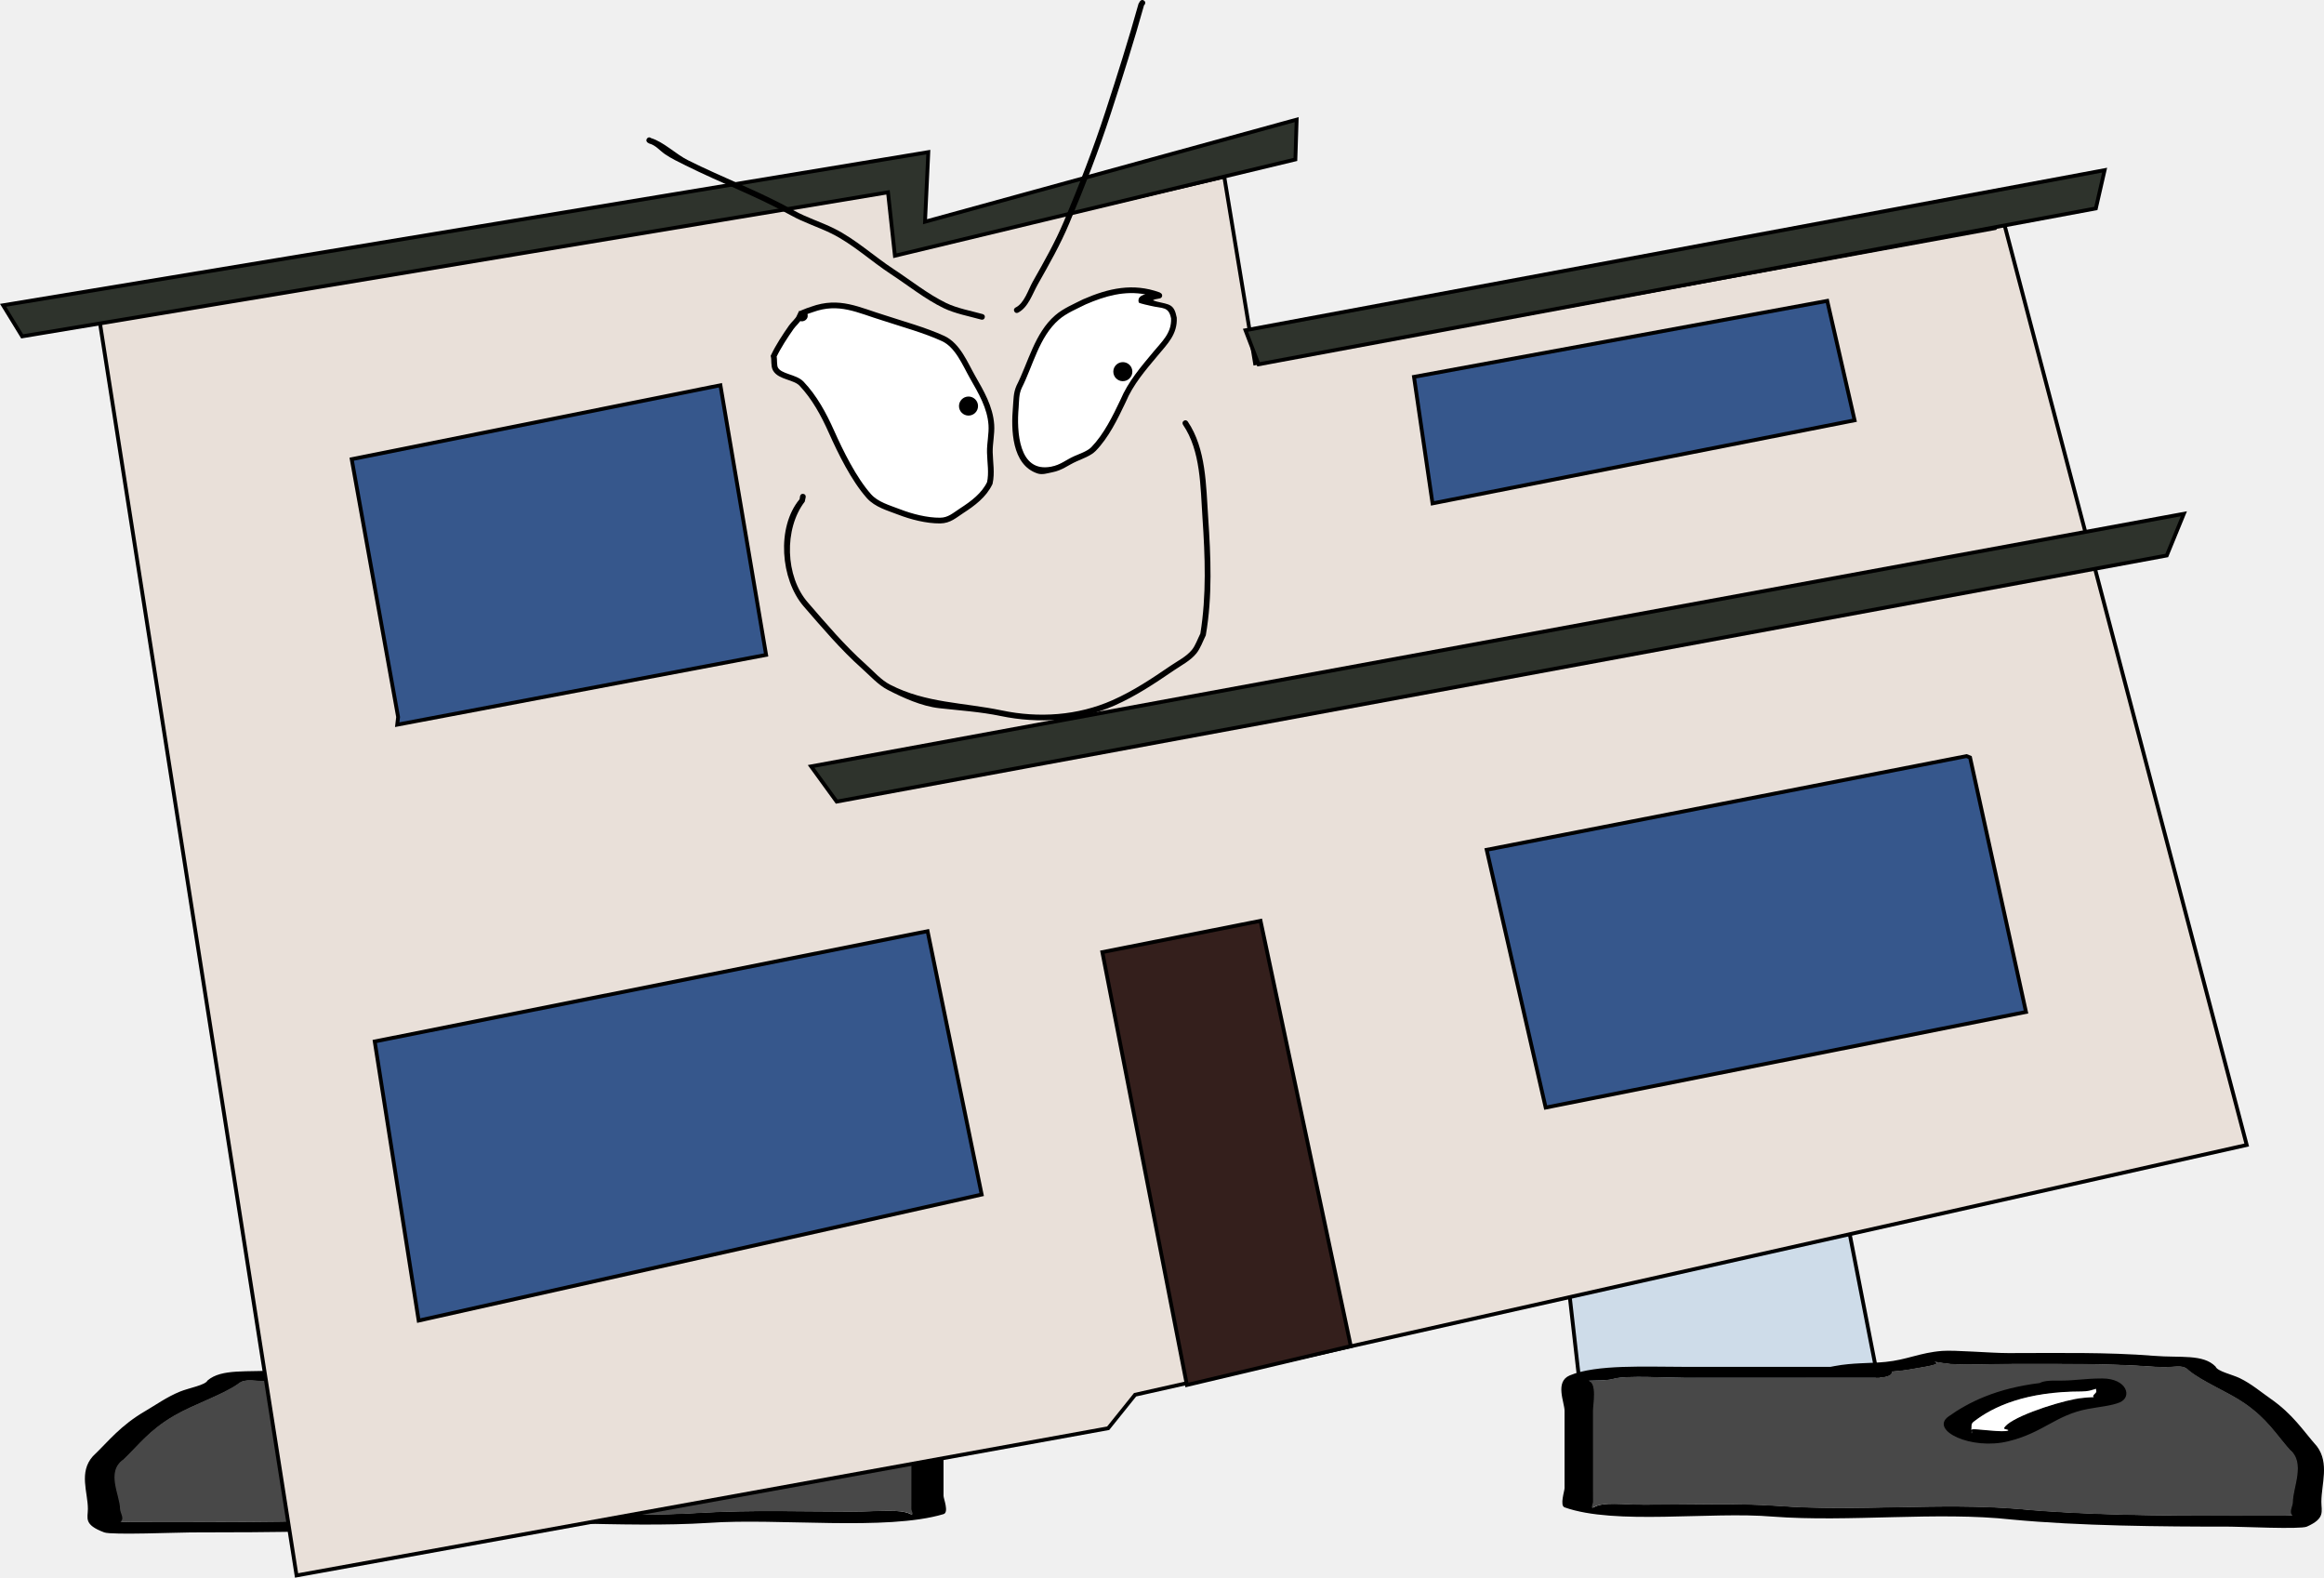
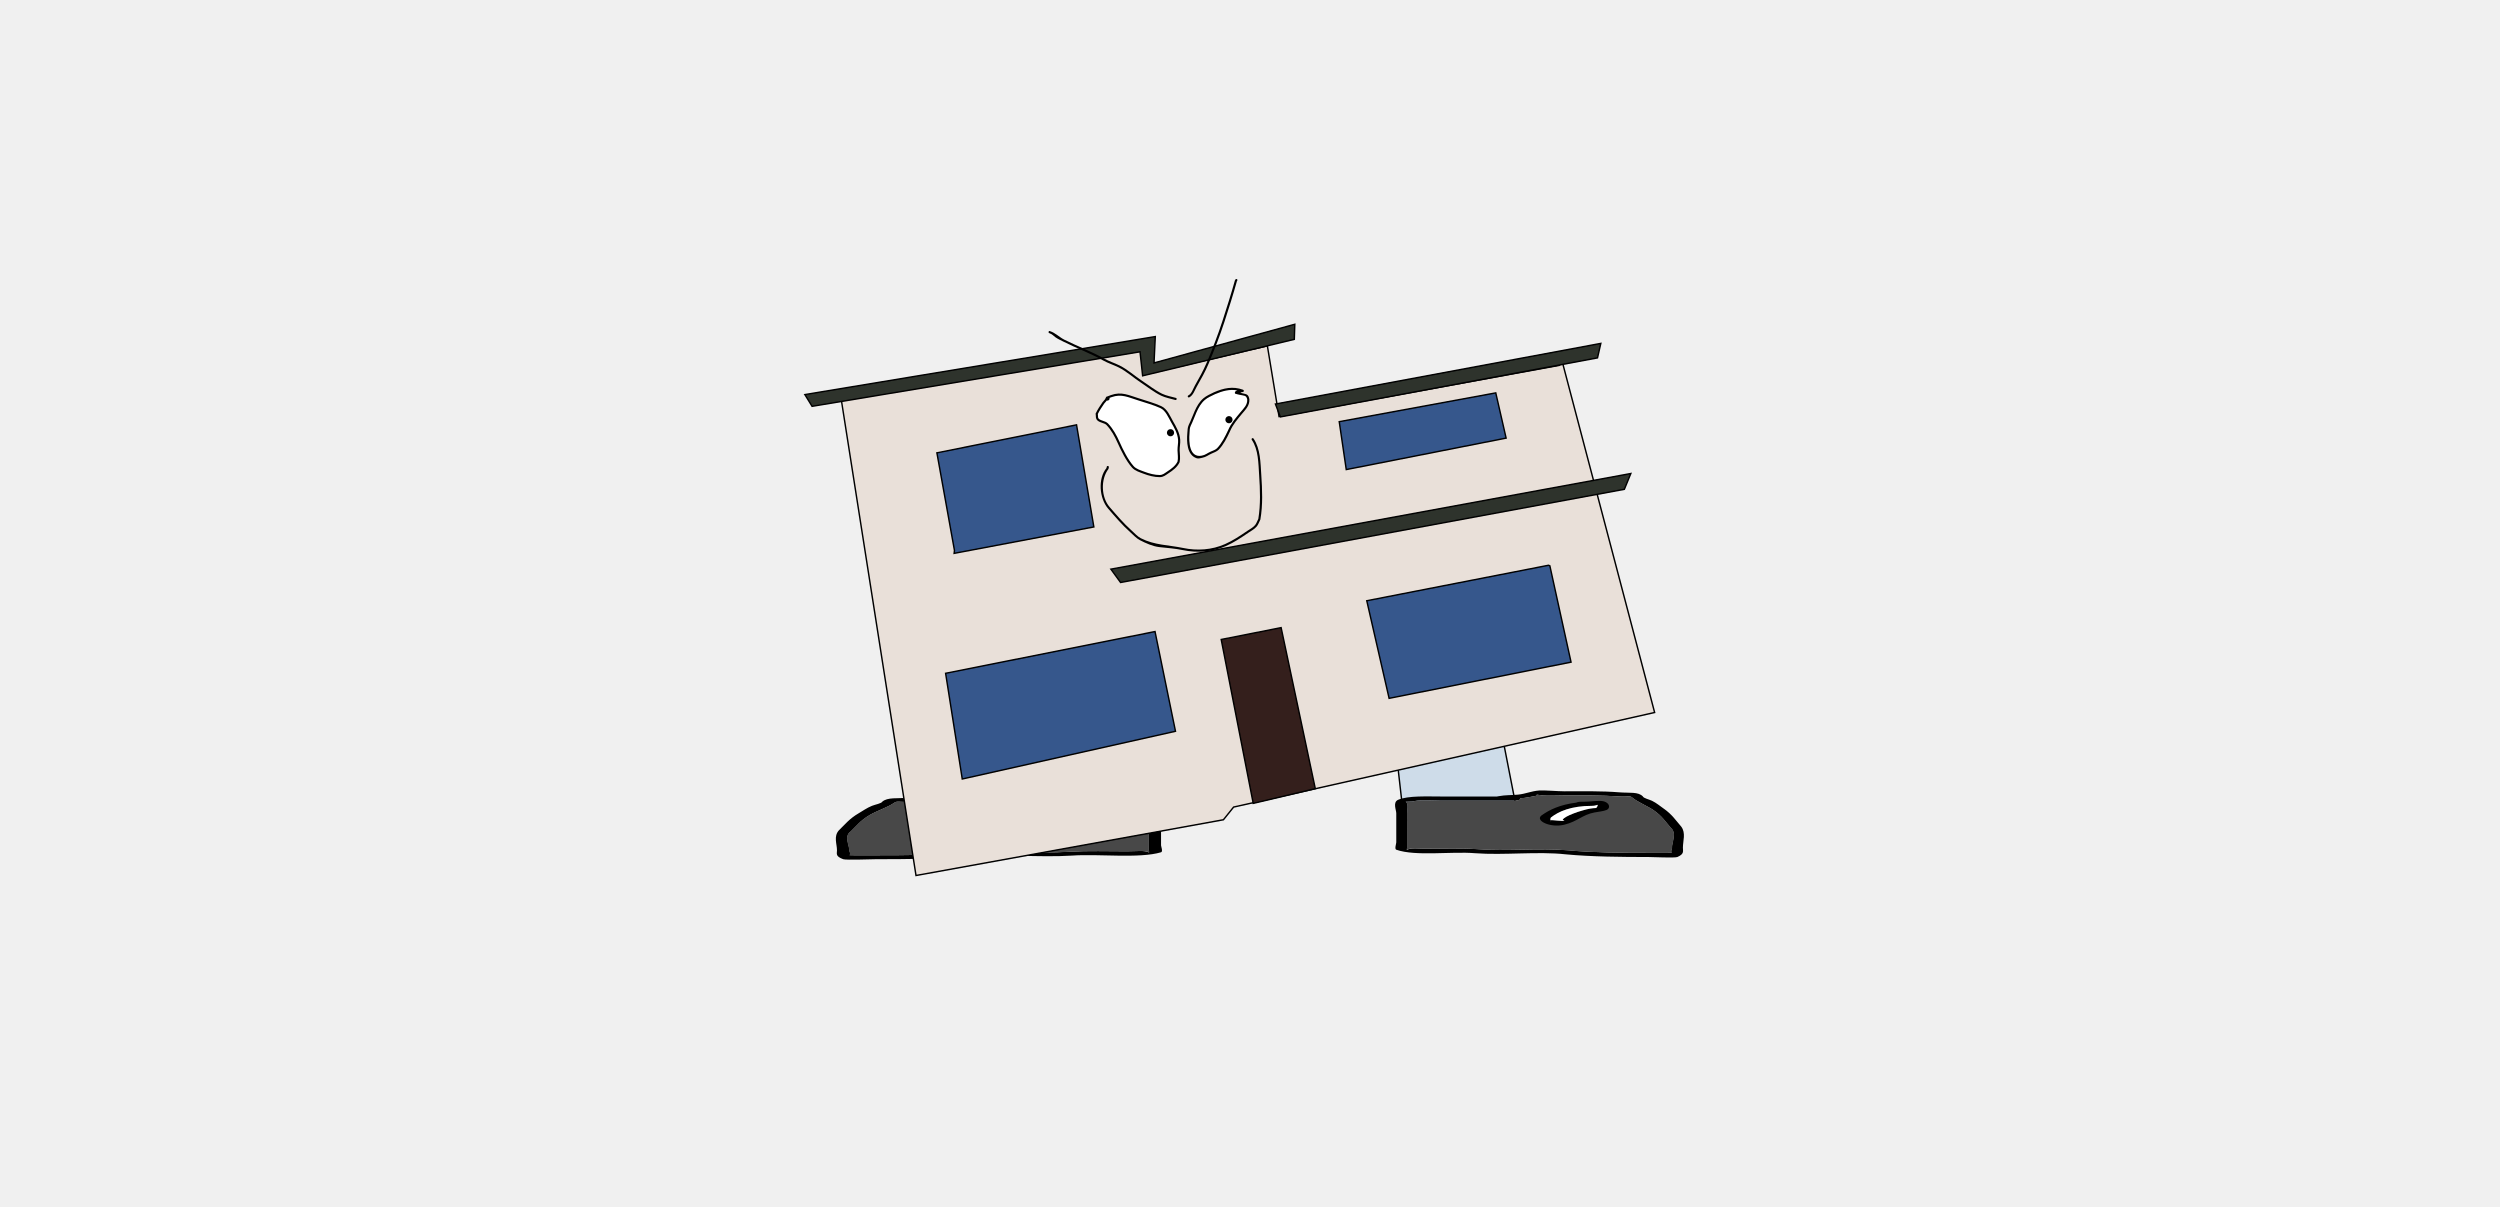
- <svg xmlns="http://www.w3.org/2000/svg" version="1.1" width="610.201" height="414.122" viewBox="0,0,610.201,414.122">
-   <g transform="translate(-10.59729,44.77643)">
+ <svg xmlns="http://www.w3.org/2000/svg" version="1.1" width="1733.093" height="836.336" viewBox="0,0,1733.093,836.336">
+   <g transform="translate(546.5466,238.1682)">
    <g data-paper-data="{&quot;isPaintingLayer&quot;:true}" fill-rule="nonzero" stroke-linejoin="miter" stroke-miterlimit="10" stroke-dasharray="" stroke-dashoffset="0" style="mix-blend-mode: normal">
      <path d="M162.332,323.883l28.063,-100.264l78.41,-0.895l-16.507,101.159z" data-paper-data="{&quot;index&quot;:null}" fill="#cedce9" stroke="#000000" stroke-width="1" stroke-linecap="round" />
      <path d="M426.74,330.539l-14.6,-128.116l69.351,1.134l24.82,126.982z" data-paper-data="{&quot;index&quot;:null}" fill="#cedce9" stroke="#000000" stroke-width="1" stroke-linecap="round" />
      <path d="M512.908,314.577c-1.877,0.355 -3.722,0.558 -5.549,0.705c0.012,0.055 0.019,0.112 0.019,0.171c0,1.446 -3.821,1.446 -3.821,1.446c-16.877,0 -33.755,0 -50.632,0c-4.343,0 -15.15,-0.656 -18.353,0.209c-1.845,0.498 -3.166,0.449 -5.53,0.514c-0.267,0.007 -0.752,0.023 -1.181,0.033c2.286,0.618 1.181,6.326 1.181,7.922c0,6.749 0,13.499 0,20.248c0,1.205 0,2.411 0,3.616c0,0.482 -0.672,1.856 0,1.446c2.557,-1.558 7.547,-0.72 13.375,-0.723c11.487,-0.006 23.785,-0.47 35.067,0.312c20.602,1.559 42.752,-0.932 63.189,0.805c17.213,1.629 37.817,1.775 55.551,1.775c4.458,0 8.916,0 13.375,0c0.671,0 1.724,-0.034 2.814,-0.072c-1.097,-0.742 0.052,-2.536 0.052,-3.544c0,-3.765 3.335,-10.261 -0.759,-13.644c-3.618,-4.108 -5.907,-8.063 -11.808,-12.16c-4.354,-3.023 -11.133,-5.702 -14.736,-8.705c-1.747,-1.79 -3.31,-0.511 -8.999,-0.925c-12.587,-0.916 -25.21,-0.723 -38.213,-0.723c-4.74,0 -10.692,0.364 -15.285,0c-0.97,-0.077 -2.792,-0.363 -4.158,-0.597c2.498,0.73 -3.202,1.437 -5.597,1.89zM452.924,314.007c12.755,0 25.511,0 38.266,0c0.368,-0.07 0.736,-0.139 1.104,-0.209c4.847,-0.917 9.222,-0.674 13.375,-1.085c5.659,-0.56 9.043,-2.444 14.882,-2.893c3.354,-0.258 12.643,0.57 17.397,0.57c12.891,0 25.769,-0.279 38.213,0.723c6.991,0.563 12.898,-0.535 16.168,2.815c0.482,1.272 4.339,2.068 6.357,3.046c3.083,1.496 5.66,3.711 8.046,5.367c5.914,4.106 8.515,8.329 12.223,12.539c3.314,4.438 1.151,9.942 1.151,14.559c0,2.553 1.063,4.352 -3.821,6.508c-1.703,0.752 -17.438,0 -20.062,0c-18.292,0 -39.664,-0.183 -57.405,-1.862c-19.49,-2.156 -42.689,0.75 -62.834,-0.775c-16.234,-1.384 -41.291,2.303 -54.585,-2.425c-1.316,-0.468 0,-4.291 0,-5.062c0,-6.749 0,-13.499 0,-20.248c0,-2.257 -2.628,-7.644 1.359,-9.325c6.958,-2.932 19.979,-2.246 30.167,-2.246z" data-paper-data="{&quot;index&quot;:null}" fill="#000000" stroke="none" stroke-width="1" stroke-linecap="butt" />
      <path d="M507.305,315.213c1.827,-0.147 3.694,-0.352 5.571,-0.707c2.395,-0.453 8.118,-1.161 5.62,-1.891c1.366,0.234 3.203,0.52 4.173,0.597c4.593,0.364 10.599,0.004 15.338,0.004c13.003,0 25.708,-0.173 38.295,0.743c5.688,0.414 7.264,-0.859 9.01,0.93c3.603,3.003 10.41,5.704 14.765,8.727c5.902,4.097 8.198,8.08 11.816,12.188c4.094,3.383 0.741,9.904 0.741,13.669c0,1.008 -1.156,2.807 -0.059,3.549c-1.09,0.037 -2.145,0.073 -2.816,0.073c-4.458,0 -8.924,0.005 -13.382,0.005c-17.734,0 -38.422,-0.122 -55.635,-1.75c-20.437,-1.737 -42.79,0.74 -63.391,-0.819c-11.282,-0.782 -23.615,-0.334 -35.102,-0.328c-5.827,0.003 -10.822,-0.838 -13.379,0.72c-0.672,0.41 -0.003,-0.966 -0.003,-1.448c0,-1.205 -0.007,-2.416 -0.007,-3.622c0,-6.749 -0.008,-13.539 -0.008,-20.288c0,-1.596 1.117,-7.318 -1.169,-7.936c0.429,-0.01 0.915,-0.026 1.182,-0.033c2.364,-0.065 3.688,-0.018 5.533,-0.517c3.203,-0.865 14.02,-0.216 18.363,-0.216c16.877,0 33.845,-0.029 50.722,-0.029c0,0 3.84,-0.002 3.84,-1.449c0,-0.059 -0.006,-0.116 -0.018,-0.171z" data-paper-data="{&quot;noHover&quot;:false,&quot;origItem&quot;:[&quot;Path&quot;,{&quot;applyMatrix&quot;:true,&quot;segments&quot;:[[[579.60736,595.76373],[0.95609,-0.20262],[0.00646,0.07548]],[[579.61718,596],[0,-0.08208],[0,2]],[[577.61718,598],[0,0],[-8.83333,0]],[[551.11718,598],[8.83333,0],[-2.27308,0]],[[541.51161,598.28885],[1.67648,-1.19621],[-0.96568,0.68904]],[[538.61718,599],[1.23739,-0.09027],[-0.13966,0.01019]],[[537.99901,599.04541],[0.22447,-0.0134],[1.19653,0.85421]],[[538.61718,610],[0,-2.20646],[0,9.33333]],[[538.61718,638],[0,-9.33333],[0,1.66667]],[[538.61718,643],[0,-1.66667],[0,0.66667]],[[538.61718,645],[-0.35177,0.56631],[1.33831,-2.15456]],[[545.61718,644],[-3.04994,0.00386],[6.01206,-0.00761]],[[563.97058,644.43107],[-5.90478,-1.08158],[10.78253,2.15651]],[[597.04254,645.54479],[-10.6965,-2.40266],[9.00888,2.25222]],[[626.11718,648],[-9.28168,0],[2.33333,0]],[[633.11718,648],[-2.33333,0],[0.35109,0]],[[634.59021,647.90091],[-0.5707,0.05184],[-0.57412,-1.02596]],[[634.61718,643],[0,1.39387],[0,-5.20707]],[[634.21982,624.13246],[2.14282,4.67827],[-1.8936,-5.6808]],[[628.03948,607.31672],[3.08887,5.66543],[-2.2791,-4.1802]],[[620.32688,595.27881],[1.8857,4.15235],[-0.91417,-2.47477]],[[615.61718,594],[2.9771,0.57275],[-6.58756,-1.26734]],[[595.61718,593],[6.8054,0],[-2.48058,0]],[[587.61718,593],[2.40395,0.50364],[-0.50743,-0.10631]],[[585.44122,592.1748],[0.71481,0.32365],[1.30749,1.01011]],[[582.51161,594.78885],[1.25365,-0.62682],[-0.98239,0.4912]]],&quot;closed&quot;:true}],&quot;index&quot;:null}" fill="#484848" stroke="none" stroke-width="1" stroke-linecap="butt" />
      <path d="M560.875,320.515c0,-0.168 -0.053,-0.449 -0.104,-0.724c-0.197,0.112 -0.49,0.207 -0.868,0.289c-1.132,0.436 -2.85,0.436 -2.85,0.436c-14.555,0 -22.962,3.839 -28.108,7.878c-0.605,0.458 -0.552,1.01 -0.552,1.523c0,0.146 -0.037,0.377 -0.077,0.617c0.038,-0.077 0.135,-0.141 0.33,-0.181c0.864,-0.18 8.378,0.92 9.3,0.287c0.277,-0.19 -1.359,-0.226 -1.269,-0.441c1.11,-2.638 12.88,-6.628 18.666,-7.723c1.501,-0.284 3.19,-0.427 4.869,-0.492c-0.657,-0.387 0.661,-0.979 0.661,-1.468zM528.297,330.653c-0.087,0.514 -0.164,1.006 0.097,0.71c0.178,-0.202 -0.079,-0.486 -0.097,-0.71zM522.111,327.1c5.461,-3.897 12.725,-7.45 24.044,-8.848c1.063,-0.629 3.257,-0.629 3.257,-0.629h1.911c4.326,0 6.615,-0.57 11.262,-0.57c6.454,0 7.95,4.857 4.575,6.279c-2.13,0.898 -5.545,1.192 -8.396,1.731c-8.438,1.597 -11.569,6.186 -20.815,8.469c-9.8,2.42 -20.589,-2.835 -15.837,-6.432z" data-paper-data="{&quot;index&quot;:null}" fill="#000000" stroke="none" stroke-width="1" stroke-linecap="butt" />
      <path d="M560.914,319.742c0.051,0.276 0.112,0.561 0.112,0.728c0,0.489 -1.302,1.09 -0.645,1.477c-1.679,0.065 -3.378,0.202 -4.879,0.486c-5.786,1.095 -17.613,5.065 -18.723,7.703c-0.09,0.215 1.364,0.377 1.087,0.568c-0.922,0.633 -8.501,-0.486 -9.365,-0.306c-0.196,0.041 -0.291,0.104 -0.329,0.182c0.04,-0.24 0.07,-0.475 0.07,-0.62c0,-0.512 -0.07,-1.074 0.535,-1.533c5.145,-4.039 13.856,-7.963 28.411,-7.963c0,0 1.725,0.003 2.858,-0.433c0.378,-0.081 0.671,-0.177 0.868,-0.289z" data-paper-data="{&quot;noHover&quot;:false,&quot;origItem&quot;:[&quot;Path&quot;,{&quot;applyMatrix&quot;:true,&quot;segments&quot;:[[[607.563,601.99816],[0.02649,0.38155],[-0.10299,0.15484]],[[607.10872,602.39727],[0.1976,-0.11227],[-0.59254,0.60273]],[[605.61718,603],[0,0],[-7.618,0]],[[590.90604,613.89443],[2.69308,-5.58508],[-0.31682,0.63364]],[[590.61718,616],[0,-0.70843],[0,0.20156]],[[590.57685,616.85325],[0.02106,-0.33136],[0.02013,-0.10671]],[[590.74964,616.60263],[-0.10238,0.05628],[0.45234,-0.24865]],[[595.61718,617],[-0.48256,0.87548],[0.14503,-0.26312]],[[594.95308,616.3906],[-0.04725,0.29671],[0.58086,-3.64773]],[[604.72276,605.71115],[-3.02833,1.51416],[0.78545,-0.39273]],[[607.27135,605.03032],[-0.87898,0.0905],[-0.34365,-0.53523]],[[607.61718,603],[0,0.6759],[0,-0.23192]]],&quot;closed&quot;:true}],&quot;index&quot;:null}" fill="#ffffff" stroke="none" stroke-width="1" stroke-linecap="butt" />
      <path d="M154.873,318.207c-2.708,-0.43 -9.153,-1.101 -6.329,-1.794c-1.544,0.222 -3.604,0.493 -4.701,0.566c-5.193,0.346 -11.923,0 -17.282,0c-14.701,0 -28.974,-0.183 -43.204,0.686c-6.431,0.393 -8.199,-0.821 -10.174,0.878c-4.074,2.849 -11.738,5.392 -16.661,8.261c-6.673,3.888 -9.26,7.641 -13.351,11.539c-4.629,3.21 -0.858,9.374 -0.858,12.947c0,0.956 1.298,2.659 0.058,3.363c1.233,0.036 2.424,0.068 3.182,0.068c5.041,0 10.081,0 15.122,0c20.05,0 43.346,-0.139 62.808,-1.685c23.107,-1.649 48.15,0.716 71.443,-0.764c12.756,-0.742 26.66,-0.301 39.647,-0.296c6.589,0.003 12.231,-0.792 15.122,0.686c0.76,0.389 0,-0.915 0,-1.372c0,-1.144 0,-2.287 0,-3.431c0,-6.405 0,-12.809 0,-19.214c0,-1.514 -1.249,-6.931 1.335,-7.517c-0.485,-0.009 -1.034,-0.024 -1.335,-0.031c-2.673,-0.062 -4.167,-0.015 -6.253,-0.488c-3.622,-0.821 -15.84,-0.198 -20.75,-0.198c-19.082,0 -38.164,0 -57.246,0c0,0 -4.32,0 -4.32,-1.372c0,-0.056 0.007,-0.11 0.021,-0.162c-2.065,-0.139 -4.152,-0.332 -6.274,-0.669zM222.692,317.665c11.519,0 26.241,-0.652 34.107,2.131c4.508,1.595 1.536,6.707 1.536,8.848c0,6.405 0,12.809 0,19.214c0,0.731 1.488,4.359 0,4.803c-15.031,4.486 -43.361,0.988 -61.715,2.301c-22.776,1.447 -49.006,-1.31 -71.042,0.736c-20.058,1.593 -44.222,1.767 -64.903,1.767c-2.966,0 -20.757,0.714 -22.682,0c-5.522,-2.046 -4.32,-3.754 -4.32,-6.176c0,-4.381 -2.445,-9.604 1.302,-13.815c4.193,-3.995 7.133,-8.003 13.82,-11.899c2.697,-1.572 5.611,-3.674 9.097,-5.093c2.281,-0.929 6.642,-1.683 7.187,-2.891c3.696,-3.178 10.376,-2.137 18.28,-2.671c14.07,-0.951 28.629,-0.686 43.204,-0.686c5.375,0 15.878,-0.786 19.67,-0.541c6.601,0.426 10.428,2.214 16.826,2.745c4.695,0.39 9.642,0.159 15.122,1.029c0.416,0.066 0.832,0.132 1.248,0.198c14.422,0 28.843,0 43.265,0z" data-paper-data="{&quot;index&quot;:null}" fill="#000000" stroke="none" stroke-width="1" stroke-linecap="butt" />
      <path d="M161.207,318.81c-0.014,0.052 -0.021,0.106 -0.021,0.162c0,1.372 4.342,1.375 4.342,1.375c19.082,0 38.266,0.027 57.348,0.027c4.91,0 17.14,-0.616 20.761,0.205c2.086,0.473 3.583,0.428 6.256,0.49c0.302,0.007 0.851,0.022 1.336,0.032c-2.585,0.586 -1.322,6.016 -1.322,7.53c0,6.405 -0.009,12.847 -0.009,19.252c0,1.144 -0.007,2.293 -0.007,3.437c0,0.457 0.757,1.763 -0.003,1.374c-2.891,-1.478 -8.538,-0.681 -15.127,-0.683c-12.987,-0.005 -26.931,-0.431 -39.687,0.311c-23.293,1.48 -48.565,-0.871 -71.672,0.778c-19.461,1.546 -42.852,1.661 -62.902,1.661c-5.041,0 -10.09,-0.004 -15.13,-0.004c-0.758,0 -1.951,-0.033 -3.184,-0.069c1.24,-0.704 -0.066,-2.411 -0.066,-3.368c0,-3.573 -3.791,-9.76 0.838,-12.971c4.091,-3.898 6.687,-7.677 13.36,-11.565c4.923,-2.869 12.62,-5.432 16.693,-8.281c1.975,-1.698 3.756,-0.49 10.187,-0.883c14.231,-0.87 28.596,-0.705 43.297,-0.705c5.359,0 12.149,0.342 17.342,-0.003c1.096,-0.073 3.173,-0.344 4.718,-0.566c-2.824,0.693 3.646,1.365 6.354,1.795c2.122,0.337 4.234,0.532 6.299,0.671z" data-paper-data="{&quot;noHover&quot;:false,&quot;origItem&quot;:[&quot;Path&quot;,{&quot;applyMatrix&quot;:true,&quot;segments&quot;:[[[579.60736,595.76373],[0.95609,-0.20262],[0.00646,0.07548]],[[579.61718,596],[0,-0.08208],[0,2]],[[577.61718,598],[0,0],[-8.83333,0]],[[551.11718,598],[8.83333,0],[-2.27308,0]],[[541.51161,598.28885],[1.67648,-1.19621],[-0.96568,0.68904]],[[538.61718,599],[1.23739,-0.09027],[-0.13966,0.01019]],[[537.99901,599.04541],[0.22447,-0.0134],[1.19653,0.85421]],[[538.61718,610],[0,-2.20646],[0,9.33333]],[[538.61718,638],[0,-9.33333],[0,1.66667]],[[538.61718,643],[0,-1.66667],[0,0.66667]],[[538.61718,645],[-0.35177,0.56631],[1.33831,-2.15456]],[[545.61718,644],[-3.04994,0.00386],[6.01206,-0.00761]],[[563.97058,644.43107],[-5.90478,-1.08158],[10.78253,2.15651]],[[597.04254,645.54479],[-10.6965,-2.40266],[9.00888,2.25222]],[[626.11718,648],[-9.28168,0],[2.33333,0]],[[633.11718,648],[-2.33333,0],[0.35109,0]],[[634.59021,647.90091],[-0.5707,0.05184],[-0.57412,-1.02596]],[[634.61718,643],[0,1.39387],[0,-5.20707]],[[634.21982,624.13246],[2.14282,4.67827],[-1.8936,-5.6808]],[[628.03948,607.31672],[3.08887,5.66543],[-2.2791,-4.1802]],[[620.32688,595.27881],[1.8857,4.15235],[-0.91417,-2.47477]],[[615.61718,594],[2.9771,0.57275],[-6.58756,-1.26734]],[[595.61718,593],[6.8054,0],[-2.48058,0]],[[587.61718,593],[2.40395,0.50364],[-0.50743,-0.10631]],[[585.44122,592.1748],[0.71481,0.32365],[1.30749,1.01011]],[[582.51161,594.78885],[1.25365,-0.62682],[-0.98239,0.4912]]],&quot;closed&quot;:true}],&quot;index&quot;:null}" fill="#484848" stroke="none" stroke-width="1" stroke-linecap="butt" />
      <path d="M100.64,323.841c0,0.464 1.489,1.026 0.747,1.393c1.899,0.062 3.809,0.198 5.506,0.467c6.542,1.039 19.85,4.825 21.105,7.328c0.102,0.204 -1.748,0.238 -1.435,0.418c1.042,0.601 9.538,-0.443 10.515,-0.273c0.221,0.039 0.33,0.099 0.373,0.172c-0.045,-0.227 -0.087,-0.447 -0.087,-0.586c0,-0.486 0.06,-1.01 -0.624,-1.445c-5.818,-3.833 -15.323,-7.476 -31.779,-7.476c0,0 -1.942,0 -3.222,-0.414c-0.427,-0.077 -0.759,-0.168 -0.981,-0.274c-0.057,0.262 -0.117,0.528 -0.117,0.687zM137.364,334.134c0.295,0.281 0.208,-0.185 0.11,-0.673c-0.021,0.212 -0.311,0.481 -0.11,0.673zM144.468,330.089c5.372,3.413 -6.826,8.4 -17.906,6.103c-10.454,-2.167 -13.994,-6.521 -23.534,-8.036c-3.223,-0.512 -7.085,-0.791 -9.493,-1.643c-3.816,-1.35 -2.124,-5.959 5.172,-5.959c5.254,0 7.842,0.541 12.733,0.541h2.16c0,0 2.48,0 3.682,0.597c12.798,1.327 21.01,4.699 27.185,8.396z" data-paper-data="{&quot;index&quot;:null}" fill="#000000" stroke="none" stroke-width="1" stroke-linecap="butt" />
      <path d="M100.596,323.108c0.222,0.106 0.555,0.197 0.981,0.274c1.28,0.414 3.231,0.411 3.231,0.411c16.457,0 26.305,3.724 32.122,7.556c0.684,0.435 0.605,0.968 0.605,1.454c0,0.138 0.034,0.361 0.079,0.589c-0.043,-0.073 -0.151,-0.134 -0.372,-0.172c-0.977,-0.171 -9.546,0.891 -10.589,0.291c-0.313,-0.181 1.331,-0.335 1.229,-0.539c-1.255,-2.503 -14.627,-6.27 -21.169,-7.309c-1.697,-0.27 -3.618,-0.4 -5.517,-0.462c0.742,-0.367 -0.729,-0.938 -0.729,-1.402c0,-0.159 0.07,-0.429 0.127,-0.691z" data-paper-data="{&quot;noHover&quot;:false,&quot;origItem&quot;:[&quot;Path&quot;,{&quot;applyMatrix&quot;:true,&quot;segments&quot;:[[[607.563,601.99816],[0.02649,0.38155],[-0.10299,0.15484]],[[607.10872,602.39727],[0.1976,-0.11227],[-0.59254,0.60273]],[[605.61718,603],[0,0],[-7.618,0]],[[590.90604,613.89443],[2.69308,-5.58508],[-0.31682,0.63364]],[[590.61718,616],[0,-0.70843],[0,0.20156]],[[590.57685,616.85325],[0.02106,-0.33136],[0.02013,-0.10671]],[[590.74964,616.60263],[-0.10238,0.05628],[0.45234,-0.24865]],[[595.61718,617],[-0.48256,0.87548],[0.14503,-0.26312]],[[594.95308,616.3906],[-0.04725,0.29671],[0.58086,-3.64773]],[[604.72276,605.71115],[-3.02833,1.51416],[0.78545,-0.39273]],[[607.27135,605.03032],[-0.87898,0.0905],[-0.34365,-0.53523]],[[607.61718,603],[0,0.6759],[0,-0.23192]]],&quot;closed&quot;:true}],&quot;index&quot;:null}" fill="#ffffff" stroke="none" stroke-width="1" stroke-linecap="butt" />
      <g>
        <g>
          <path d="M36.715,39.221l207.763,-34.049l1.783,16.495l85.782,-20.065l8.088,48.993l194.302,-35.491l2.015,-2.594l64.057,243.255l-291.873,65.562l-7.065,8.791l-213.105,38.643z" fill="#e9e0d9" stroke="#000000" stroke-width="1" stroke-linecap="round" />
          <path d="M108.984,228.592l145.166,-28.949l14.199,69.135l-147.826,33.085z" fill="#36578c" stroke="#000000" stroke-width="1" stroke-linecap="round" />
          <path d="M115.128,143.431l-12.185,-67.676l96.808,-19.41l12,70.781l-96.863,18.319z" fill="#36578c" stroke="#000000" stroke-width="1" stroke-linecap="round" />
          <path d="M11.412,35.356l242.927,-40.202l-0.863,18.268l97.578,-26.8l-0.333,10.453l-105.153,25.279l-1.813,-16.647l-227.338,37.807z" fill="#2e332c" stroke="#000000" stroke-width="1" stroke-linecap="round" />
          <path d="M337.622,41.915l225.574,-42.03l-2.3,10.047l-219.848,40.919z" fill="#2e332c" stroke="#000000" stroke-width="1" stroke-linecap="round" />
          <path d="M381.861,54.147l108.508,-19.949l7.182,31.344l-110.822,21.814z" fill="#36578c" stroke="#000000" stroke-width="1" stroke-linecap="round" />
          <path d="M527.866,154.058l14.69,66.796l-126.121,25.097l-15.488,-67.665l125.982,-24.598z" fill="#36578c" stroke="#000000" stroke-width="1" stroke-linecap="round" />
          <path d="M322.234,318.763l-22.199,-113.62l41.532,-8.215l23.703,111.636z" fill="#341f1c" stroke="#000000" stroke-width="1" stroke-linecap="round" />
          <path d="M223.567,156.391l360.434,-66.303l-4.487,10.944l-349.234,64.603z" fill="#2e332c" stroke="#000000" stroke-width="1" stroke-linecap="round" />
          <path d="M309.619,34.574c0.067,0.235 2.894,0.823 3.291,0.918c2.929,0.702 4.588,0.082 5.213,3.268c0.189,3.817 -2.393,6.096 -4.636,8.795c-3.277,3.943 -6.641,7.854 -8.67,12.681c-2.019,4.237 -4.366,8.986 -7.657,12.399c-1.05,1.088 -3.148,1.764 -4.482,2.358c-2.344,1.043 -3.548,2.276 -6.109,2.773c-8.629,1.674 -9.089,-9.448 -8.568,-15.513c0.163,-1.894 0.007,-3.389 0.806,-5.167c2.998,-5.922 4.578,-13.453 9.781,-17.991c1.972,-1.72 4.758,-2.863 7.075,-4.023c5.23,-2.275 10.324,-3.635 15.689,-2.624c-1.146,0.275 -2.092,0.859 -1.733,2.126z" data-paper-data="{&quot;noHover&quot;:false,&quot;origItem&quot;:[&quot;Path&quot;,{&quot;applyMatrix&quot;:true,&quot;segments&quot;:[[[351.92467,24.91393],[-1.17776,0.0514],[-5.0738,-2.01429]],[[336.05337,24.5144],[5.56723,-1.23701],[-2.49563,0.69816]],[[328.36282,27.11354],[2.2634,-1.31293],[-5.97206,3.4642]],[[315.3669,42.869],[4.07069,-5.24265],[-1.12286,1.59346]],[[313.59068,47.77608],[0.52046,-1.82789],[-1.66695,5.85443]],[[319.02846,64.6056],[-8.78995,0],[2.60846,0]],[[325.54511,63.04143],[-2.49932,0.57787],[1.42263,-0.32893]],[[330.38469,61.57669],[-1.23772,0.86849],[3.88074,-2.72304]],[[340.21963,50.87259],[-2.78883,3.77482],[2.91048,-4.35307]],[[351.12813,40.12515],[-3.96764,3.24679],[2.71516,-2.22187]],[[357.35797,32.38569],[-0.54096,3.78331],[-0.00611,-3.24723]],[[352.87014,28.19433],[2.7419,1.24696],[-0.37111,-0.16877]],[[349.81918,26.67133],[0.0206,0.24302],[-0.11119,-1.31205]]],&quot;closed&quot;:true}]}" fill="#ffffff" stroke="none" stroke-width="0.5" stroke-linecap="butt" />
          <path d="M221.874,37.771l-0.346,-0.51c0.742,-0.321 1.545,-0.559 2.273,-0.822c7.157,-2.591 12.109,0.175 18.874,2.232c5.085,1.674 10.76,3.214 15.524,5.397c3.894,1.784 5.802,6.696 7.755,10.117c2.256,3.951 4.624,7.933 4.938,12.562c0.161,2.379 -0.448,4.837 -0.395,7.224c0.062,2.736 0.576,5.325 -0.009,8.039c-1.527,3.211 -4.467,5.385 -7.364,7.259c-1.894,1.225 -3.273,2.581 -5.693,2.599c-3.499,0.026 -7.543,-1.014 -10.773,-2.268c-2.698,-1.047 -5.911,-1.896 -7.916,-4.154c-3.965,-4.465 -7.425,-11.506 -9.854,-16.95c-2.022,-4.525 -4.434,-8.975 -7.832,-12.561c-1.718,-1.813 -5.676,-1.741 -6.846,-3.842c-0.502,-0.901 -0.231,-2.388 -0.471,-3.386c1.237,-2.592 2.976,-5.225 4.62,-7.582c0.608,-0.872 1.713,-1.745 2.158,-2.718c0.093,0.166 0.386,0.573 0.946,0.343c0.694,-0.284 0.411,-0.979 0.411,-0.979z" data-paper-data="{&quot;noHover&quot;:false,&quot;origItem&quot;:[&quot;Path&quot;,{&quot;applyMatrix&quot;:true,&quot;segments&quot;:[[[262.53939,13.98753],[0.73544,-0.14709],[-0.5932,0.11864]],[[261.67657,13.47],[0.0592,0.18064],[-0.62288,0.87025]],[[259.04419,15.72453],[0.76339,-0.74054],[-2.06268,2.00092]],[[253.07416,22.27884],[1.70811,-2.3087],[0.04601,1.02564]],[[252.89435,25.68875],[-0.32078,-0.9798],[0.74817,2.28526]],[[258.88412,30.76192],[-1.34134,-2.10688],[2.65332,4.16765]],[[264.18665,44.55317],[-1.12351,-4.82715],[1.34832,5.80694]],[[270.60241,63.02996],[-3.04192,-5.13856],[1.53866,2.59918]],[[277.56629,68.61195],[-2.44885,-1.54115],[2.93256,1.84637]],[[287.69369,72.89147],[-3.43967,-0.64065],[2.37896,0.44309]],[[293.76846,71.42771],[-2.09271,0.84209],[3.20042,-1.28782]],[[302.36704,65.71323],[-2.11047,2.86102],[1.09105,-2.55346]],[[303.89984,57.83196],[-0.46059,2.69768],[0.40189,-2.35386]],[[305.65783,50.82622],[-0.29477,2.36661],[0.57347,-4.60414]],[[303.20103,37.57898],[1.46264,4.30844],[-1.26521,-3.73004]],[[297.52662,26.19333],[3.48298,2.49261],[-4.26134,-3.04965]],[[283.34392,17.95494],[4.67312,2.61213],[-6.24919,-3.30814]],[[265.26946,12.16504],[7.51953,-1.18026],[-0.7641,0.11993]],[[262.88476,12.53799],[0.78928,-0.17414],[0,0]],[263.12774,13.10501]],&quot;closed&quot;:true}]}" fill="#ffffff" stroke="#000000" stroke-width="1.5" stroke-linecap="butt" />
          <path d="M262.44,62.286c-0.263,-1.355 0.623,-2.667 1.978,-2.93c1.355,-0.263 2.667,0.623 2.93,1.978c0.263,1.355 -0.623,2.667 -1.978,2.93c-1.355,0.263 -2.667,-0.623 -2.93,-1.978z" fill="#000000" stroke="none" stroke-width="0.5" stroke-linecap="butt" />
          <path d="M302.961,53.255c-0.263,-1.355 0.623,-2.667 1.978,-2.93c1.355,-0.263 2.667,0.623 2.93,1.978c0.263,1.355 -0.623,2.667 -1.978,2.93c-1.355,0.263 -2.667,-0.623 -2.93,-1.978z" fill="#000000" stroke="none" stroke-width="0.5" stroke-linecap="butt" />
          <path d="M180.457,-8.377c0.42,-0.622 1.041,-0.202 1.041,-0.202l-0.012,0.038c3.317,0.968 6.527,4.212 9.738,5.818c9.213,4.609 18.785,8.149 27.802,13.18c3.411,1.903 7.105,3.011 10.587,4.741c5.648,2.806 10.416,7.26 15.664,10.695c4.453,2.916 8.956,6.539 13.746,8.863c2.867,1.391 6.533,2.058 9.605,2.914c0,0 0.722,0.202 0.521,0.924c-0.202,0.722 -0.924,0.521 -0.924,0.521c-3.155,-0.88 -6.88,-1.575 -9.831,-2.998c-4.86,-2.342 -9.425,-6.015 -13.938,-8.969c-5.199,-3.405 -9.929,-7.844 -15.528,-10.616c-3.501,-1.733 -7.205,-2.853 -10.632,-4.765c-8.997,-5.019 -18.549,-8.549 -27.743,-13.148c-1.809,-0.905 -3.685,-1.772 -5.355,-2.925c-1.412,-0.975 -2.433,-2.348 -4.116,-2.79l-0.424,-0.24c0,0 -0.622,-0.42 -0.202,-1.041z" fill="#000000" stroke="none" stroke-width="0.5" stroke-linecap="butt" />
          <path d="M310.957,-44.631c0.622,0.42 0.202,1.041 0.202,1.041l-0.178,0.195c-2.67,9.57 -5.624,18.878 -8.7,28.332c-3.19,9.805 -6.934,19.408 -10.93,28.909c-2.379,5.657 -5.263,10.706 -8.275,16.039c-1.446,2.561 -2.469,5.983 -5.151,7.4c0,0 -0.669,0.34 -1.008,-0.329c-0.34,-0.669 0.329,-1.008 0.329,-1.008c2.295,-1.103 3.308,-4.648 4.524,-6.801c2.984,-5.284 5.841,-10.278 8.198,-15.883c3.98,-9.462 7.709,-19.025 10.886,-28.791c3.069,-9.435 6.017,-18.72 8.681,-28.271l0.379,-0.631c0,0 0.42,-0.622 1.041,-0.202z" fill="#000000" stroke="none" stroke-width="0.5" stroke-linecap="butt" />
          <path d="M221.547,84.868c0.737,0.141 0.596,0.877 0.596,0.877l-0.241,1.144c-5.502,7.127 -5.138,19.701 0.821,26.486c4.817,5.551 9.652,11.284 15.153,16.179c2.024,1.801 4.057,4.183 6.475,5.408c9.431,4.847 19.093,4.613 29.283,6.737c9.707,2.042 19.951,1.355 29.034,-2.676c5.566,-2.47 10.312,-5.662 15.324,-9.076c1.865,-1.27 4.083,-2.354 5.544,-4.129c0.95,-1.154 1.55,-2.953 2.232,-4.289c1.632,-10.042 1.246,-20.258 0.558,-30.381c-0.548,-8.068 -0.427,-17.563 -5.101,-24.421c0,0 -0.421,-0.62 0.199,-1.042c0.62,-0.421 1.042,0.199 1.042,0.199c4.828,7.135 4.788,16.782 5.357,25.162c0.699,10.295 1.146,20.749 -0.63,30.95c-0.739,1.489 -1.422,3.452 -2.474,4.743c-1.561,1.915 -3.882,3.084 -5.885,4.448c-5.086,3.465 -9.91,6.7 -15.559,9.207c-9.388,4.166 -19.917,4.847 -29.948,2.774c-5.361,-1.117 -10.723,-1.444 -16.127,-2.053c-4.645,-0.524 -9.437,-2.712 -13.535,-4.818c-2.542,-1.322 -4.65,-3.719 -6.787,-5.622c-5.549,-4.94 -10.429,-10.717 -15.289,-16.316c-6.044,-7.037 -7.188,-20.726 -1.051,-28.096l0.13,-0.799c0,0 0.141,-0.737 0.877,-0.596z" fill="#000000" stroke="none" stroke-width="0.5" stroke-linecap="butt" />
        </g>
        <path d="M313.299,34.054c0.491,0.152 0.907,0.298 1.06,0.335c3.315,0.799 4.514,0.587 5.213,4.222c0.216,4.34 -2.443,6.885 -5.001,9.951c-3.189,3.823 -6.456,7.562 -8.423,12.255c-2.076,4.361 -4.466,9.323 -7.901,12.804c-1.211,1.228 -3.414,2.013 -4.94,2.691c-2.388,1.061 -3.762,2.364 -6.43,2.882c-1.283,0.249 -2.592,0.738 -3.899,0.301c-6.773,-2.264 -6.928,-11.569 -6.425,-17.375c0.181,-2.092 0.084,-3.707 0.95,-5.684c3.124,-6.146 4.732,-13.759 10.16,-18.458c2.082,-1.802 4.933,-2.993 7.372,-4.216c6.62,-2.88 13.049,-4.325 20.011,-1.797c0,0 0.135,0.049 0.266,0.164c0.211,0.098 0.373,0.292 0.42,0.537c0.079,0.407 -0.187,0.8 -0.593,0.879l-1.335,0.259c-0.166,0.087 -0.334,0.17 -0.505,0.248zM311.327,32.491c-5.365,-1.011 -10.427,0.356 -15.657,2.63c-2.317,1.161 -5.083,2.296 -7.055,4.016c-5.203,4.538 -6.76,12.02 -9.757,17.942c-0.799,1.778 -0.646,3.262 -0.809,5.156c-0.521,6.065 -0.086,17.16 8.543,15.486c2.561,-0.497 3.756,-1.733 6.099,-2.777c1.334,-0.594 3.422,-1.271 4.472,-2.36c3.291,-3.412 5.597,-8.144 7.616,-12.381c2.028,-4.828 5.385,-8.685 8.662,-12.628c2.242,-2.698 4.831,-4.967 4.642,-8.784c-0.624,-3.187 -2.275,-2.558 -5.204,-3.26c-0.396,-0.095 -3.219,-0.679 -3.285,-0.914c-0.359,-1.267 0.586,-1.851 1.732,-2.126z" fill="#000000" stroke="none" stroke-width="0.5" stroke-linecap="butt" />
      </g>
+       <path d="M-546.547,598.168v-836.336h1733.093v836.336z" fill="none" stroke="#f00000" stroke-width="0" stroke-linecap="butt" />
    </g>
  </g>
</svg>
